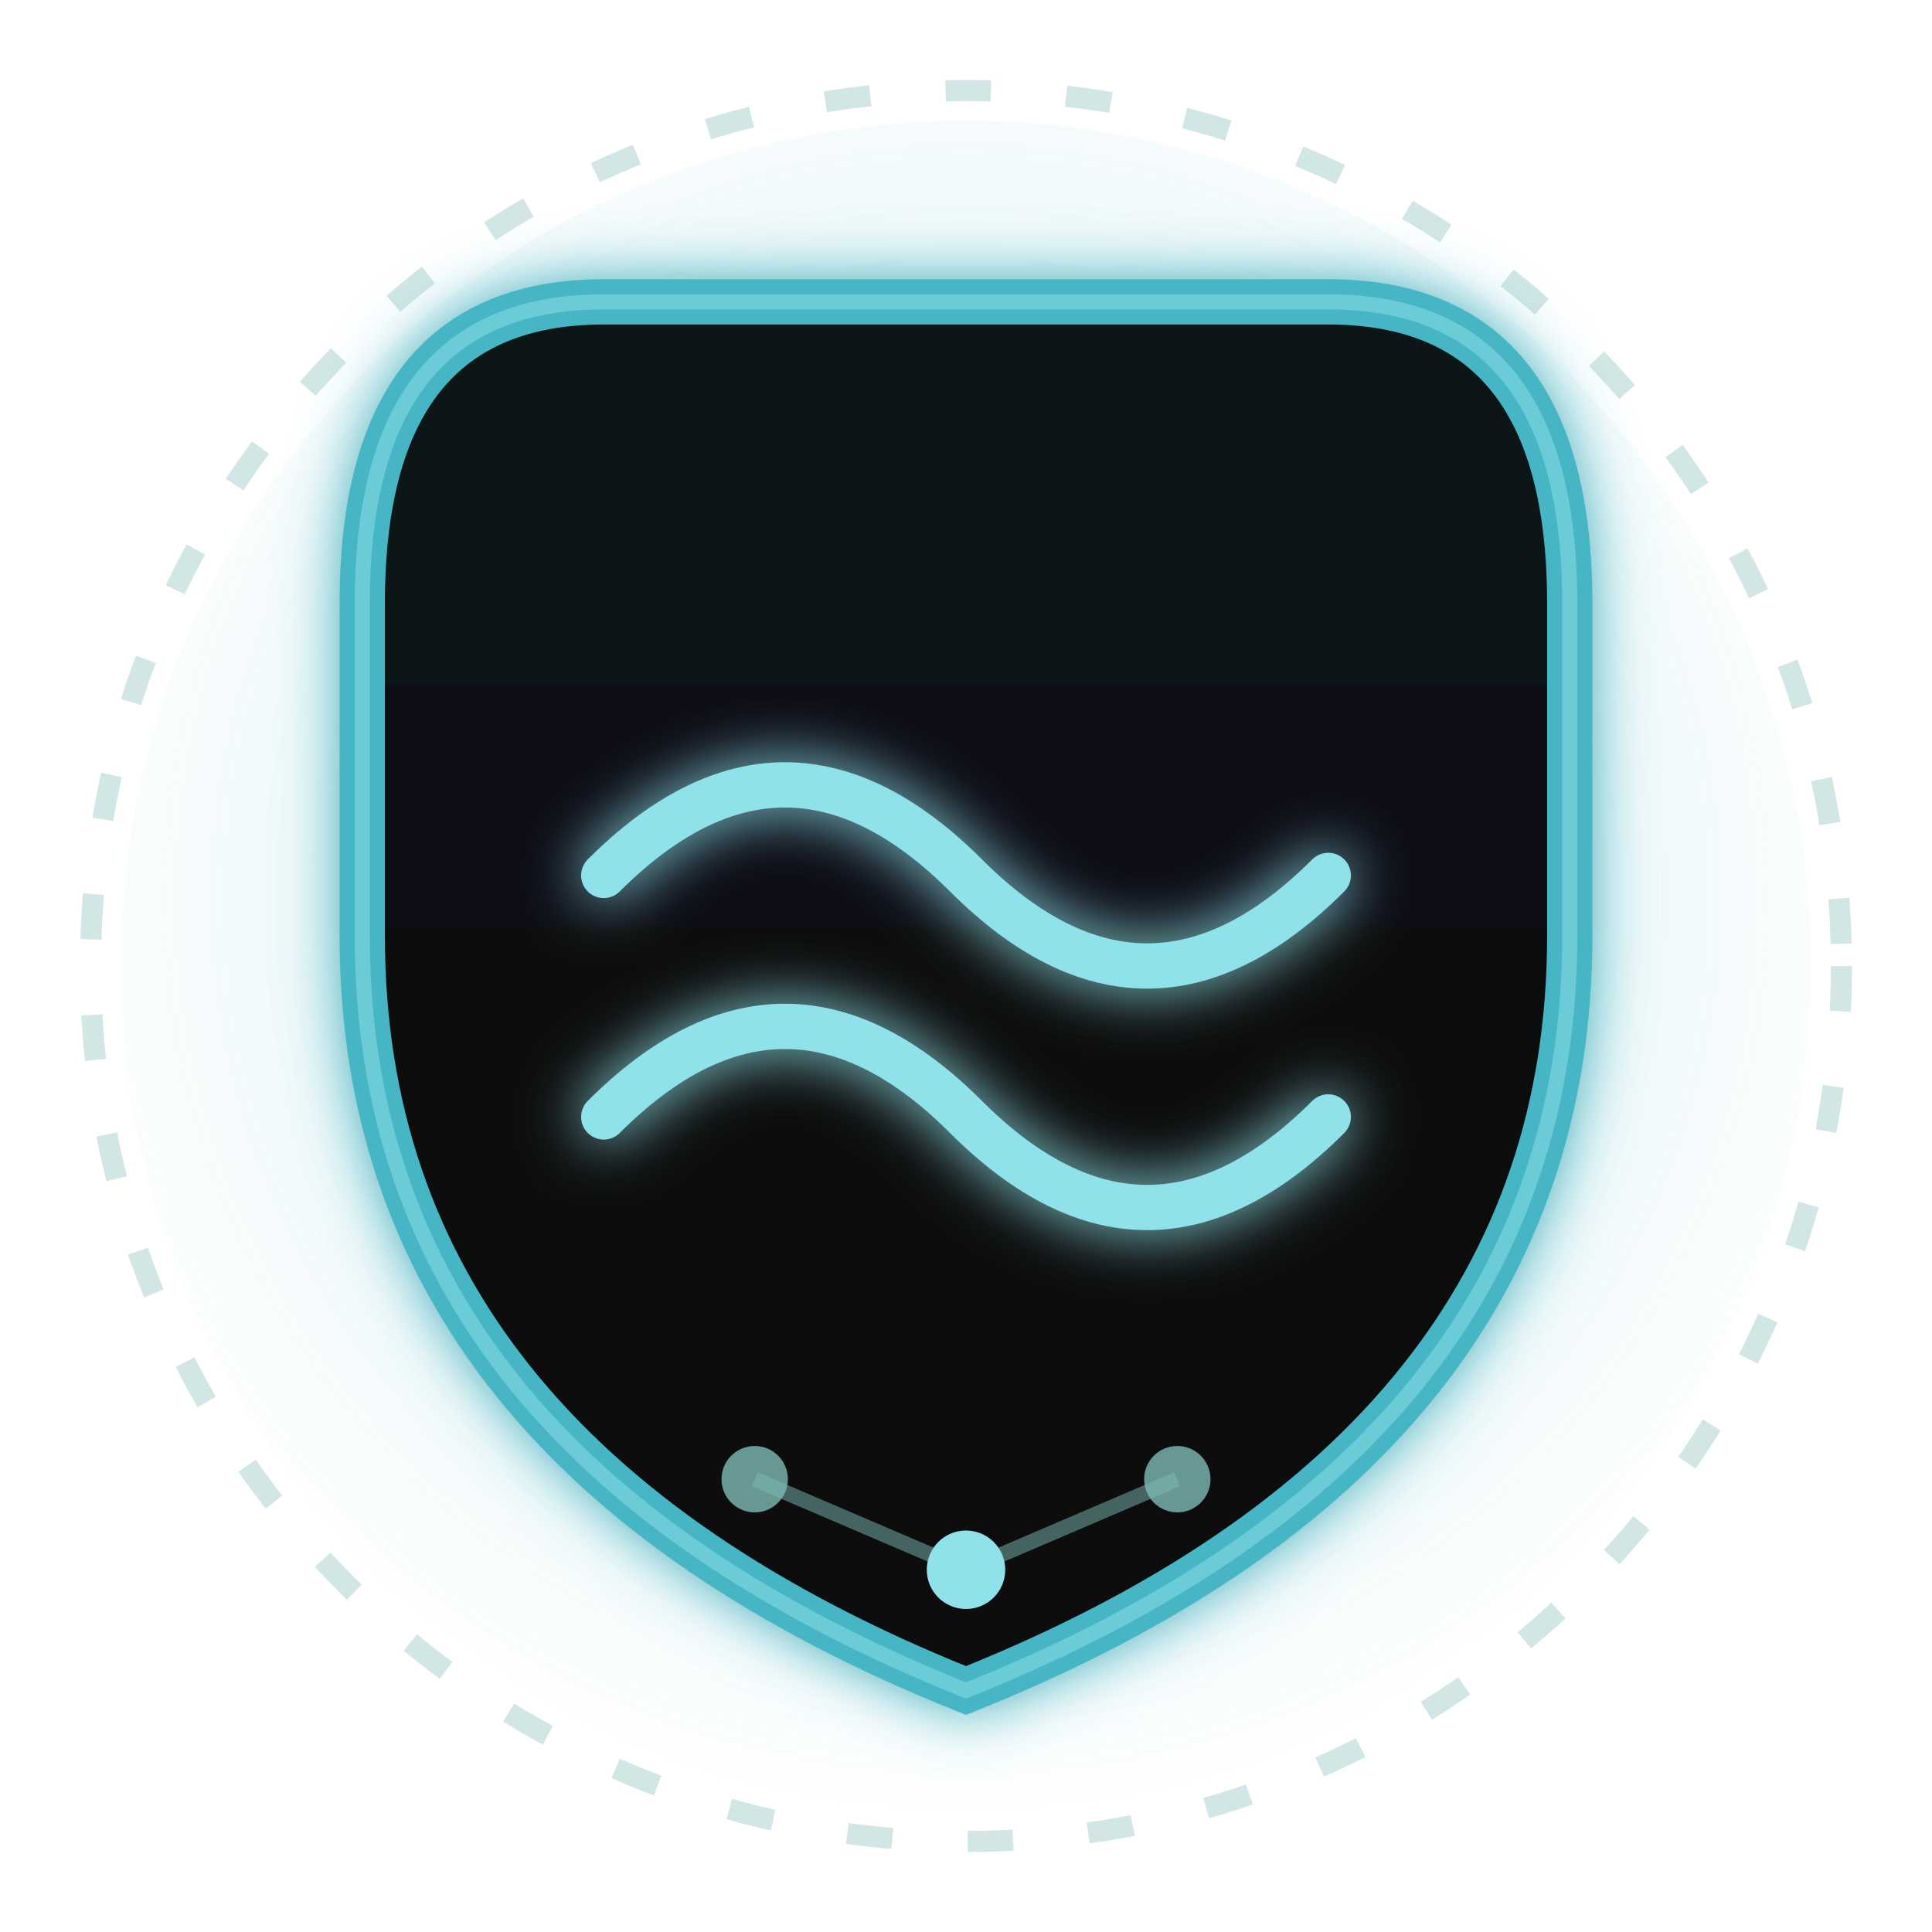
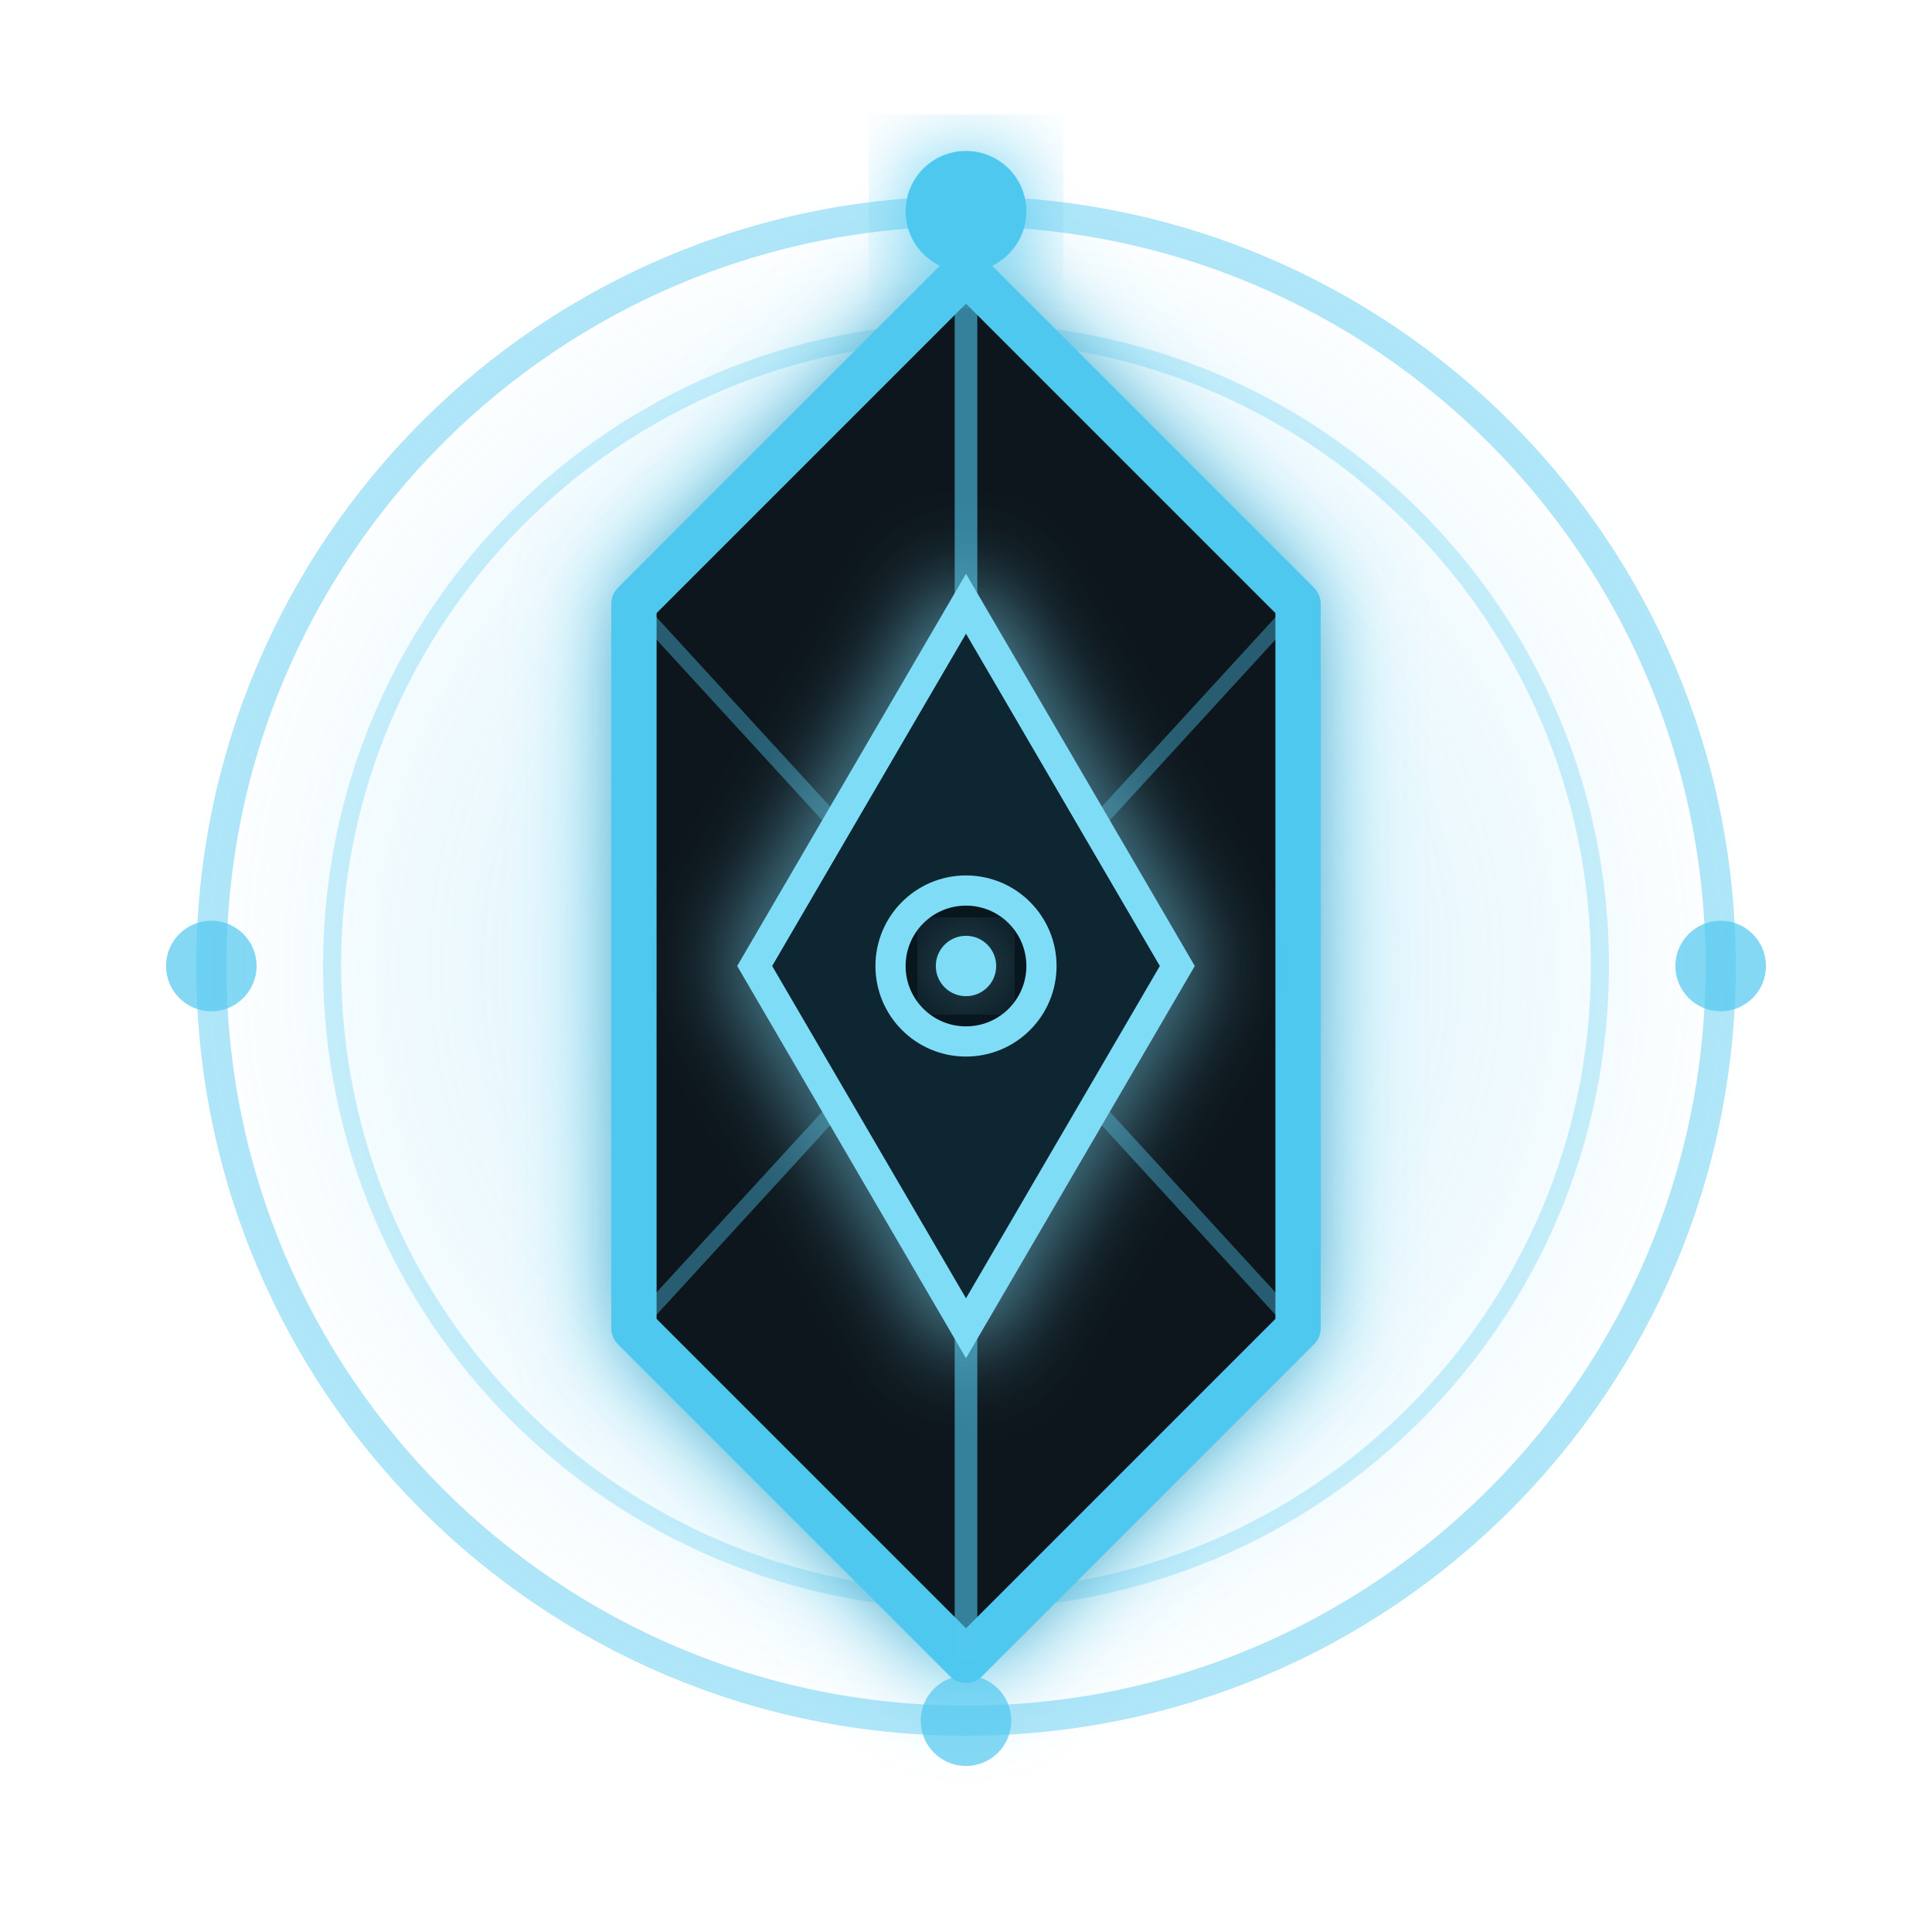
<svg xmlns="http://www.w3.org/2000/svg" viewBox="0 0 128 128">
  <defs>
-     <radialGradient id="amb" cx="50%" cy="46%" r="55%">
-       <stop offset="0%" stop-color="#46b6c4" stop-opacity="0.30" />
-       <stop offset="100%" stop-color="#46b6c4" stop-opacity="0" />
-     </radialGradient>
-     <linearGradient id="field" x1="0" y1="0" x2="0" y2="1">
-       <stop offset="0%" stop-color="#0e1416" />
-       <stop offset="100%" stop-color="#080b0c" />
-     </linearGradient>
-     <filter id="glow" x="-30%" y="-30%" width="160%" height="160%">
-       <feGaussianBlur stdDeviation="2" result="b" />
+     <filter id="cyanGlow" x="-30%" y="-30%" width="160%" height="160%">
+       <feGaussianBlur stdDeviation="3" result="blur" />
      <feMerge>
-         <feMergeNode in="b" />
+         <feMergeNode in="blur" />
        <feMergeNode in="SourceGraphic" />
      </feMerge>
    </filter>
+     <radialGradient id="cyanAmbient" cx="50%" cy="50%" r="50%">
+       <stop offset="0%" stop-color="#50C8F0" stop-opacity="0.3" />
+       <stop offset="100%" stop-color="#50C8F0" stop-opacity="0" />
+     </radialGradient>
  </defs>
-   <circle cx="64" cy="64" r="56" fill="url(#amb)" />
-   <circle cx="64" cy="64" r="58" fill="none" stroke="#7ebab5" stroke-width="1.4" opacity="0.35" stroke-dasharray="3 5" />
-   <path d="M40,20 H88 Q104,20 104,40 V62 Q104,96 64,112 Q24,96 24,62 V40 Q24,20 40,20 Z" fill="url(#field)" stroke="#46b6c4" stroke-width="3" filter="url(#glow)" />
-   <path d="M40,20 H88 Q104,20 104,40 V62 Q104,96 64,112 Q24,96 24,62 V40 Q24,20 40,20 Z" fill="none" stroke="#8fe1ea" stroke-width="1" opacity="0.5" />
-   <g filter="url(#glow)">
-     <path stroke="#8fe1ea" stroke-width="3" stroke-linecap="round" stroke-linejoin="round" fill="none" d="M40,58 Q52,46 64,58 Q76,70 88,58" />
-     <path stroke="#8fe1ea" stroke-width="3" stroke-linecap="round" stroke-linejoin="round" fill="none" d="M40,74 Q52,62 64,74 Q76,86 88,74" />
-   </g>
-   <g>
-     <line x1="50" y1="98" x2="64" y2="104" stroke="#7ebab5" stroke-width="1" opacity="0.5" />
-     <line x1="78" y1="98" x2="64" y2="104" stroke="#7ebab5" stroke-width="1" opacity="0.5" />
-     <circle cx="50" cy="98" r="2.2" fill="#7ebab5" opacity="0.8" />
-     <circle cx="78" cy="98" r="2.2" fill="#7ebab5" opacity="0.8" />
-     <circle cx="64" cy="104" r="2.6" fill="#8fe1ea" />
-   </g>
+   <circle cx="64" cy="64" r="52" fill="url(#cyanAmbient)" />
+   <circle cx="64" cy="64" r="50" fill="none" stroke="#50C8F0" stroke-width="2" opacity="0.45" />
+   <circle cx="64" cy="64" r="42" fill="none" stroke="#50C8F0" stroke-width="1.2" opacity="0.3" />
+   <polygon points="64,18 86,40 86,88 64,110 42,88 42,40" fill="#08161e" stroke="#50C8F0" stroke-width="3" stroke-linejoin="round" filter="url(#cyanGlow)" />
+   <line x1="64" y1="18" x2="64" y2="110" stroke="#50C8F0" stroke-width="1.5" opacity="0.6" />
+   <line x1="42" y1="40" x2="86" y2="88" stroke="#50C8F0" stroke-width="1" opacity="0.4" />
+   <line x1="86" y1="40" x2="42" y2="88" stroke="#50C8F0" stroke-width="1" opacity="0.4" />
+   <polygon points="64,40 78,64 64,88 50,64" fill="#0d2530" stroke="#7fdcf7" stroke-width="2" filter="url(#cyanGlow)" />
+   <circle cx="64" cy="14" r="4" fill="#50C8F0" filter="url(#cyanGlow)" />
+   <circle cx="64" cy="114" r="3" fill="#50C8F0" opacity="0.7" />
+   <circle cx="14" cy="64" r="3" fill="#50C8F0" opacity="0.7" />
+   <circle cx="114" cy="64" r="3" fill="#50C8F0" opacity="0.7" />
+   <circle cx="64" cy="64" r="5" fill="#08161e" stroke="#7fdcf7" stroke-width="2" />
+   <circle cx="64" cy="64" r="2" fill="#7fdcf7" filter="url(#cyanGlow)" />
</svg>
